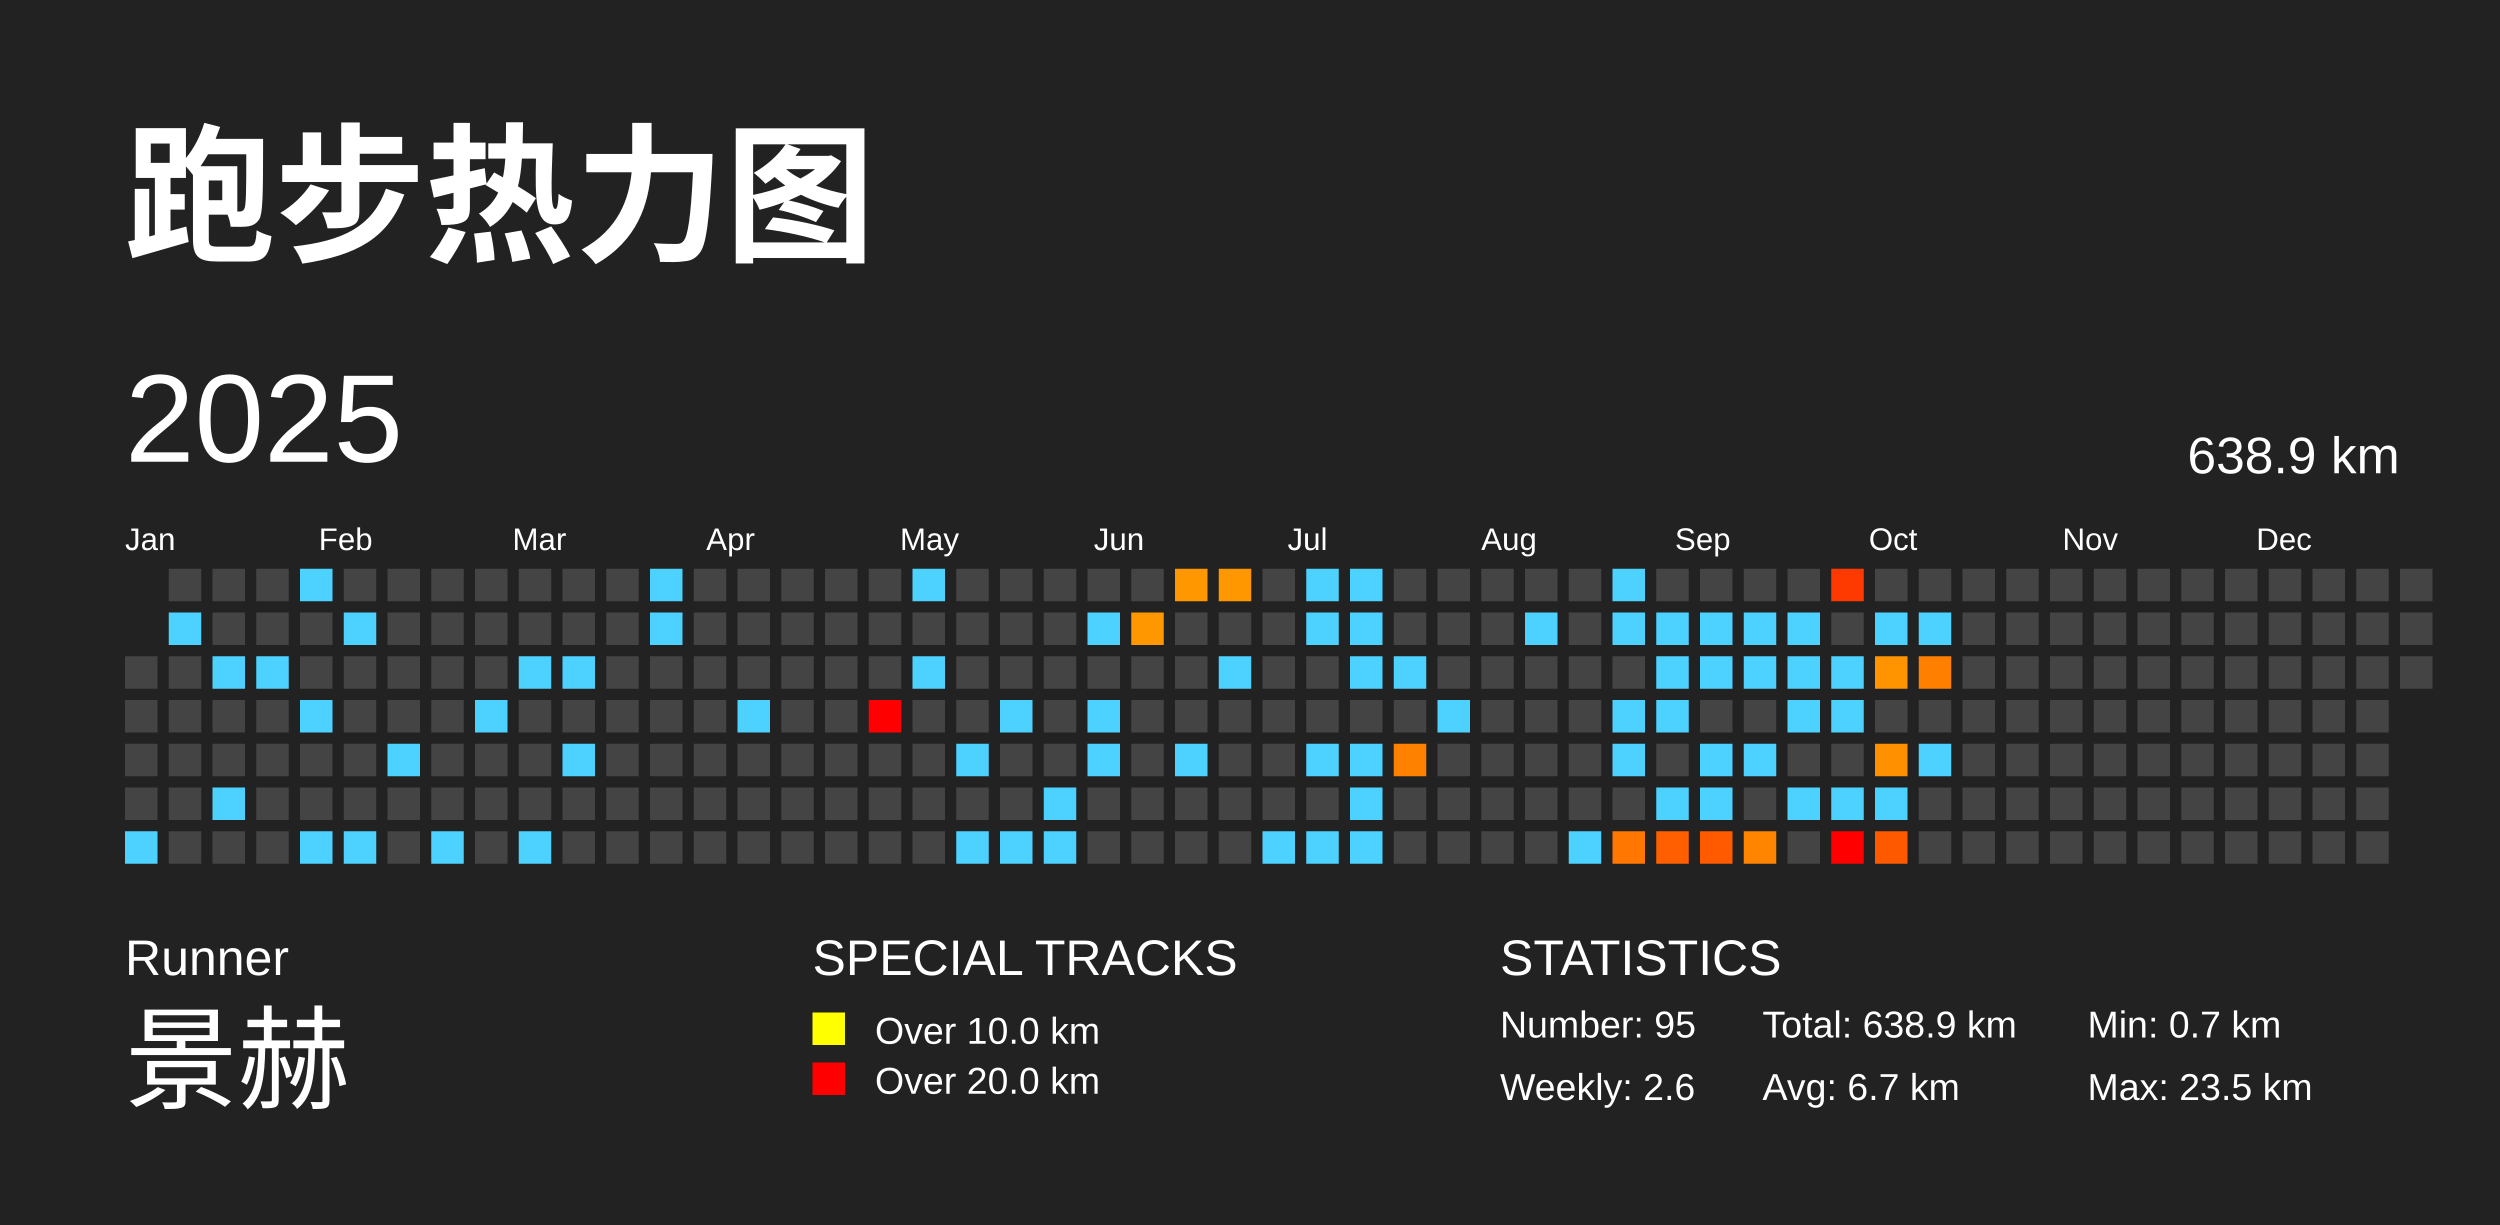
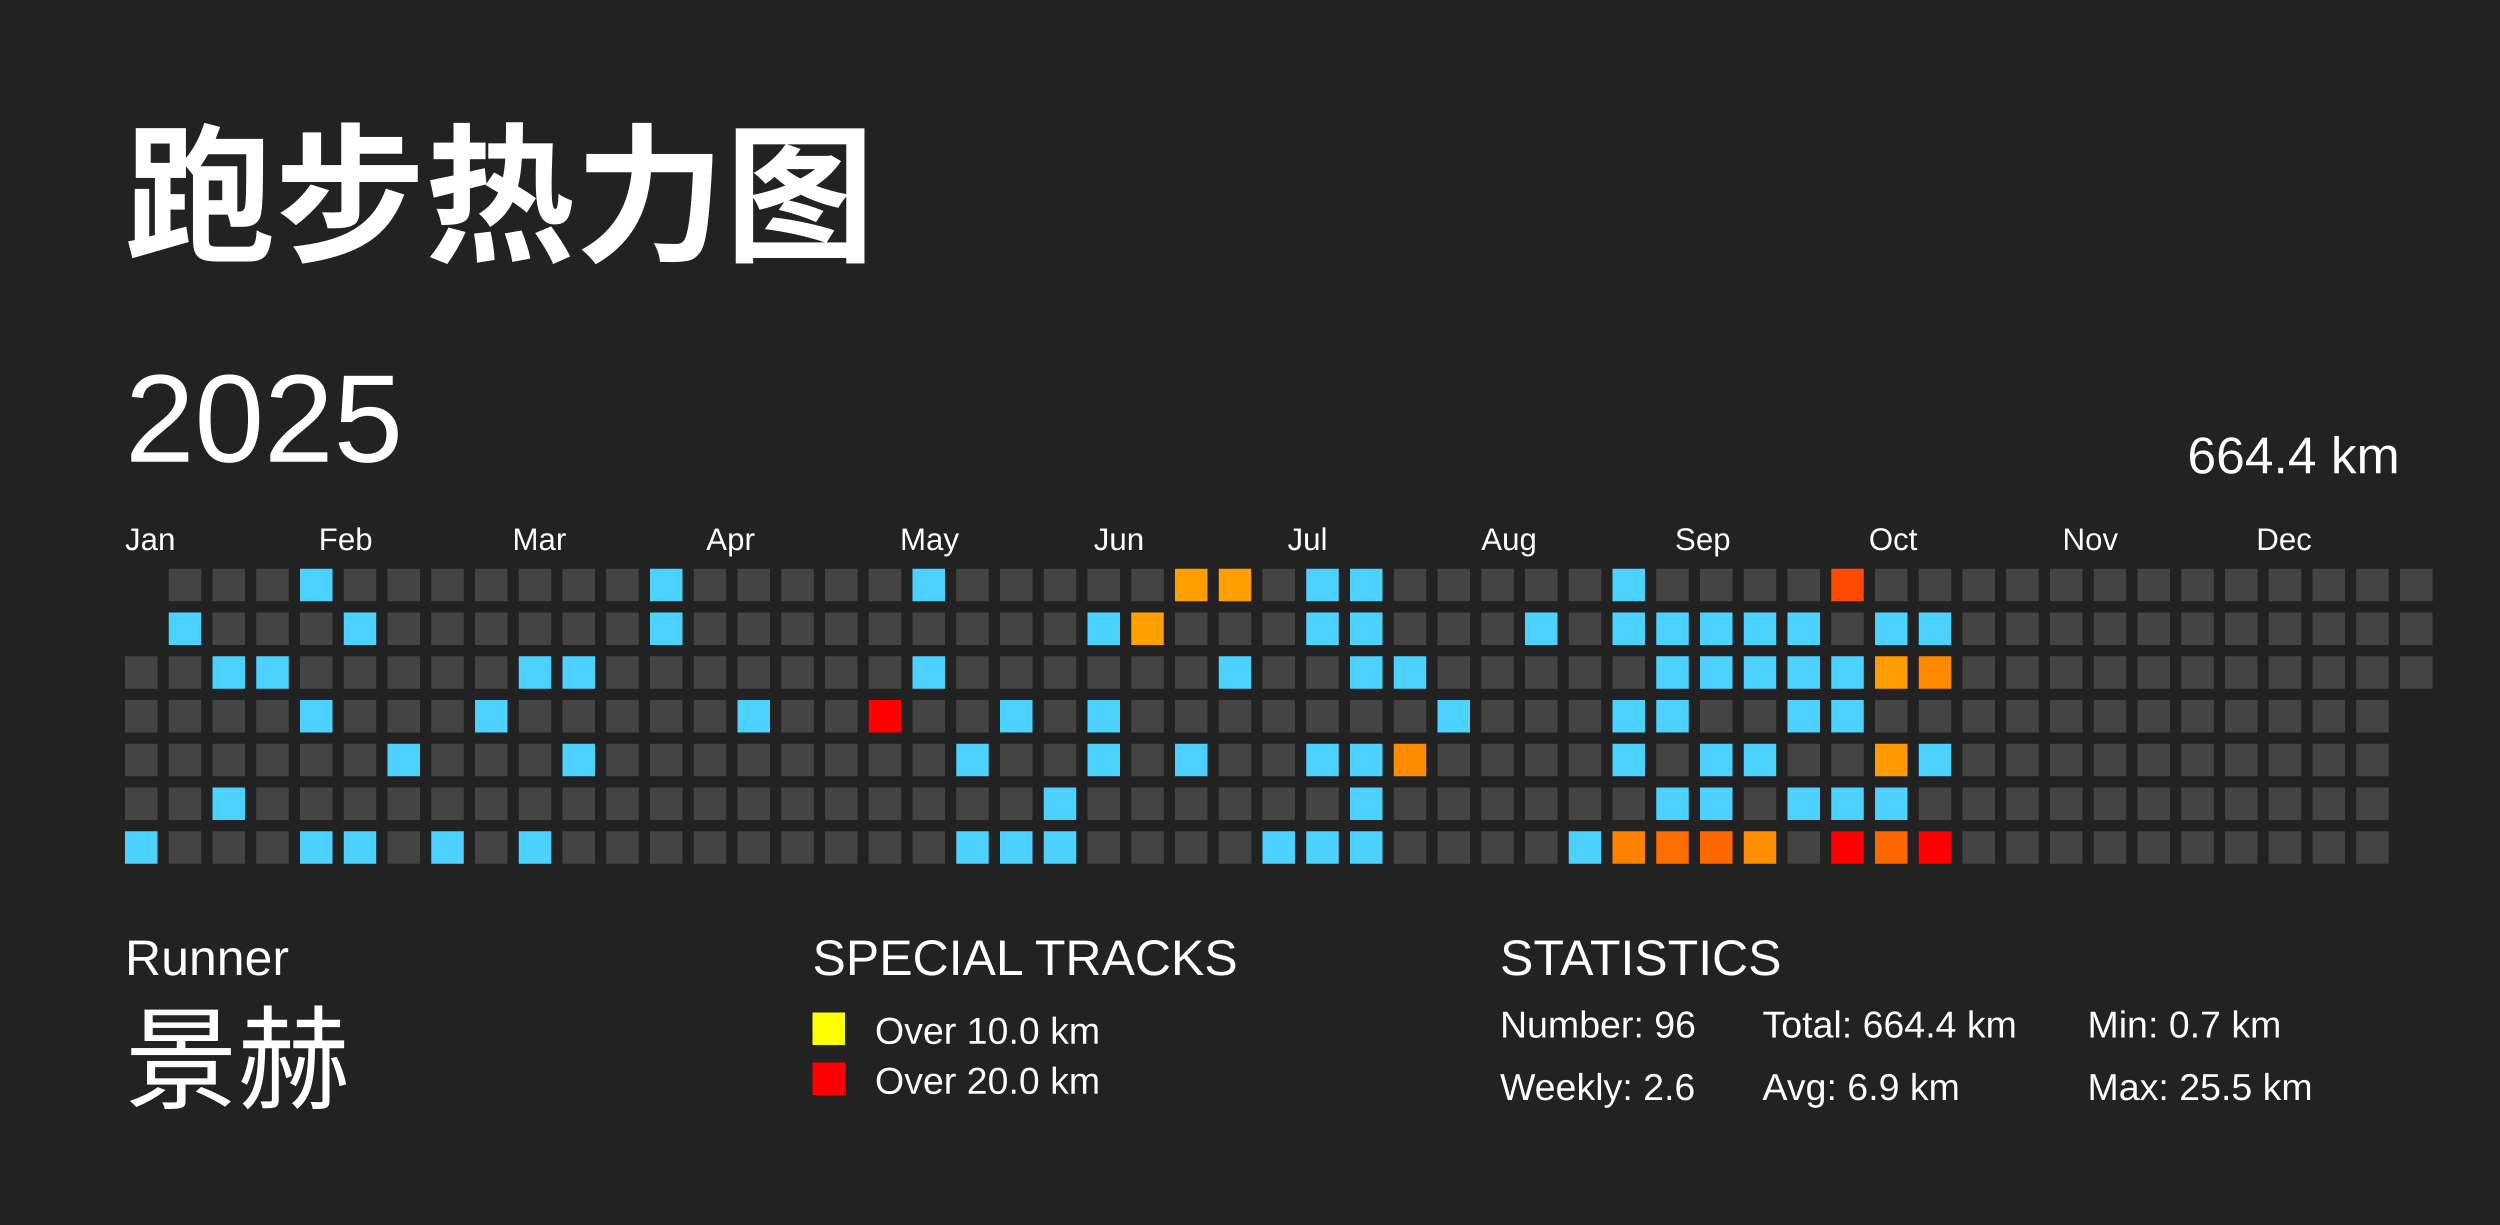
<svg xmlns="http://www.w3.org/2000/svg" baseProfile="full" height="98mm" version="1.1" viewBox="0,0,200,98" width="200mm">
  <defs />
  <rect fill="#222222" height="98" width="200" x="0" y="0" />
  <text fill="#FFFFFF" style="font-size:12px; font-family:Arial; font-weight:bold;" x="10" y="20">跑步热力图</text>
  <text fill="#FFFFFF" style="font-size:4px; font-family:Arial" x="10" y="78">Runner</text>
  <text fill="#FFFFFF" style="font-size:9px; font-family:Arial" x="10" y="88">景赫</text>
  <text fill="#FFFFFF" style="font-size:4px; font-family:Arial" x="65" y="78">SPECIAL TRACKS</text>
  <rect fill="yellow" height="2.6" width="2.6" x="65" y="81" />
  <text fill="#FFFFFF" style="font-size:3px; font-family:Arial" x="70" y="83.5">Over 10.0 km</text>
  <rect fill="red" height="2.6" width="2.6" x="65" y="85" />
  <text fill="#FFFFFF" style="font-size:3px; font-family:Arial" x="70" y="87.5">Over 20.0 km</text>
  <text fill="#FFFFFF" style="font-size:4px; font-family:Arial" x="120" y="78">STATISTICS</text>
-   <text fill="#FFFFFF" style="font-size:3px; font-family:Arial" x="120" y="83">Number: 95</text>
+   <text fill="#FFFFFF" style="font-size:3px; font-family:Arial" x="120" y="83">Number: 96</text>
  <text fill="#FFFFFF" style="font-size:3px; font-family:Arial" x="120" y="88">Weekly: 2.6</text>
-   <text fill="#FFFFFF" style="font-size:3px; font-family:Arial" x="141" y="83">Total: 638.9 km</text>
-   <text fill="#FFFFFF" style="font-size:3px; font-family:Arial" x="141" y="88">Avg: 6.7 km</text>
+   <text fill="#FFFFFF" style="font-size:3px; font-family:Arial" x="141" y="83">Total: 664.4 km</text>
+   <text fill="#FFFFFF" style="font-size:3px; font-family:Arial" x="141" y="88">Avg: 6.9 km</text>
  <text fill="#FFFFFF" style="font-size:3px; font-family:Arial" x="167" y="83">Min: 0.7 km</text>
-   <text fill="#FFFFFF" style="font-size:3px; font-family:Arial" x="167" y="88">Max: 23.5 km</text>
+   <text fill="#FFFFFF" style="font-size:3px; font-family:Arial" x="167" y="88">Max: 25.5 km</text>
  <text dominant-baseline="hanging" fill="#FFFFFF" style="font-size:10.0px; font-family:Arial;" x="10" y="30">2025</text>
-   <text dominant-baseline="hanging" fill="#FFFFFF" style="font-size:4.125px; font-family:Arial;" x="175" y="35">638.9 km</text>
+   <text dominant-baseline="hanging" fill="#FFFFFF" style="font-size:4.125px; font-family:Arial;" x="175" y="35">664.4 km</text>
  <text fill="#FFFFFF" style="font-size:2.5px; font-family:Arial" x="10.0" y="44">Jan</text>
  <text fill="#FFFFFF" style="font-size:2.5px; font-family:Arial" x="25.5" y="44">Feb</text>
  <text fill="#FFFFFF" style="font-size:2.5px; font-family:Arial" x="41.0" y="44">Mar</text>
  <text fill="#FFFFFF" style="font-size:2.5px; font-family:Arial" x="56.5" y="44">Apr</text>
  <text fill="#FFFFFF" style="font-size:2.5px; font-family:Arial" x="72.0" y="44">May</text>
  <text fill="#FFFFFF" style="font-size:2.5px; font-family:Arial" x="87.5" y="44">Jun</text>
  <text fill="#FFFFFF" style="font-size:2.5px; font-family:Arial" x="103.0" y="44">Jul</text>
  <text fill="#FFFFFF" style="font-size:2.5px; font-family:Arial" x="118.5" y="44">Aug</text>
  <text fill="#FFFFFF" style="font-size:2.5px; font-family:Arial" x="134.0" y="44">Sep</text>
  <text fill="#FFFFFF" style="font-size:2.5px; font-family:Arial" x="149.5" y="44">Oct</text>
  <text fill="#FFFFFF" style="font-size:2.5px; font-family:Arial" x="165.0" y="44">Nov</text>
  <text fill="#FFFFFF" style="font-size:2.5px; font-family:Arial" x="180.5" y="44">Dec</text>
  <rect fill="#444444" height="2.6" width="2.6" x="10.0" y="52.5" />
  <rect fill="#444444" height="2.6" width="2.6" x="10.0" y="56.0" />
  <rect fill="#444444" height="2.6" width="2.6" x="10.0" y="59.5" />
  <rect fill="#444444" height="2.6" width="2.6" x="10.0" y="63.0" />
  <rect fill="#4dd2ff" height="2.6" width="2.6" x="10.0" y="66.5" />
  <rect fill="#444444" height="2.6" width="2.6" x="13.5" y="45.5" />
  <rect fill="#4dd2ff" height="2.6" width="2.6" x="13.5" y="49.0" />
  <rect fill="#444444" height="2.6" width="2.6" x="13.5" y="52.5" />
  <rect fill="#444444" height="2.6" width="2.6" x="13.5" y="56.0" />
  <rect fill="#444444" height="2.6" width="2.6" x="13.5" y="59.5" />
  <rect fill="#444444" height="2.6" width="2.6" x="13.5" y="63.0" />
  <rect fill="#444444" height="2.6" width="2.6" x="13.5" y="66.5" />
  <rect fill="#444444" height="2.6" width="2.6" x="17.0" y="45.5" />
  <rect fill="#444444" height="2.6" width="2.6" x="17.0" y="49.0" />
  <rect fill="#4dd2ff" height="2.6" width="2.6" x="17.0" y="52.5" />
  <rect fill="#444444" height="2.6" width="2.6" x="17.0" y="56.0" />
  <rect fill="#444444" height="2.6" width="2.6" x="17.0" y="59.5" />
  <rect fill="#4dd2ff" height="2.6" width="2.6" x="17.0" y="63.0" />
  <rect fill="#444444" height="2.6" width="2.6" x="17.0" y="66.5" />
  <rect fill="#444444" height="2.6" width="2.6" x="20.5" y="45.5" />
  <rect fill="#444444" height="2.6" width="2.6" x="20.5" y="49.0" />
  <rect fill="#4dd2ff" height="2.6" width="2.6" x="20.5" y="52.5" />
  <rect fill="#444444" height="2.6" width="2.6" x="20.5" y="56.0" />
  <rect fill="#444444" height="2.6" width="2.6" x="20.5" y="59.5" />
  <rect fill="#444444" height="2.6" width="2.6" x="20.5" y="63.0" />
  <rect fill="#444444" height="2.6" width="2.6" x="20.5" y="66.5" />
  <rect fill="#4dd2ff" height="2.6" width="2.6" x="24.0" y="45.5" />
  <rect fill="#444444" height="2.6" width="2.6" x="24.0" y="49.0" />
  <rect fill="#444444" height="2.6" width="2.6" x="24.0" y="52.5" />
  <rect fill="#4dd2ff" height="2.6" width="2.6" x="24.0" y="56.0" />
  <rect fill="#444444" height="2.6" width="2.6" x="24.0" y="59.5" />
  <rect fill="#444444" height="2.6" width="2.6" x="24.0" y="63.0" />
  <rect fill="#4dd2ff" height="2.6" width="2.6" x="24.0" y="66.5" />
  <rect fill="#444444" height="2.6" width="2.6" x="27.5" y="45.5" />
  <rect fill="#4dd2ff" height="2.6" width="2.6" x="27.5" y="49.0" />
  <rect fill="#444444" height="2.6" width="2.6" x="27.5" y="52.5" />
  <rect fill="#444444" height="2.6" width="2.6" x="27.5" y="56.0" />
  <rect fill="#444444" height="2.6" width="2.6" x="27.5" y="59.5" />
  <rect fill="#444444" height="2.6" width="2.6" x="27.5" y="63.0" />
  <rect fill="#4dd2ff" height="2.6" width="2.6" x="27.5" y="66.5" />
  <rect fill="#444444" height="2.6" width="2.6" x="31.0" y="45.5" />
  <rect fill="#444444" height="2.6" width="2.6" x="31.0" y="49.0" />
  <rect fill="#444444" height="2.6" width="2.6" x="31.0" y="52.5" />
  <rect fill="#444444" height="2.6" width="2.6" x="31.0" y="56.0" />
  <rect fill="#4dd2ff" height="2.6" width="2.6" x="31.0" y="59.5" />
  <rect fill="#444444" height="2.6" width="2.6" x="31.0" y="63.0" />
  <rect fill="#444444" height="2.6" width="2.6" x="31.0" y="66.5" />
  <rect fill="#444444" height="2.6" width="2.6" x="34.5" y="45.5" />
  <rect fill="#444444" height="2.6" width="2.6" x="34.5" y="49.0" />
  <rect fill="#444444" height="2.6" width="2.6" x="34.5" y="52.5" />
  <rect fill="#444444" height="2.6" width="2.6" x="34.5" y="56.0" />
  <rect fill="#444444" height="2.6" width="2.6" x="34.5" y="59.5" />
  <rect fill="#444444" height="2.6" width="2.6" x="34.5" y="63.0" />
  <rect fill="#4dd2ff" height="2.6" width="2.6" x="34.5" y="66.5" />
  <rect fill="#444444" height="2.6" width="2.6" x="38.0" y="45.5" />
  <rect fill="#444444" height="2.6" width="2.6" x="38.0" y="49.0" />
  <rect fill="#444444" height="2.6" width="2.6" x="38.0" y="52.5" />
  <rect fill="#4dd2ff" height="2.6" width="2.6" x="38.0" y="56.0" />
  <rect fill="#444444" height="2.6" width="2.6" x="38.0" y="59.5" />
  <rect fill="#444444" height="2.6" width="2.6" x="38.0" y="63.0" />
  <rect fill="#444444" height="2.6" width="2.6" x="38.0" y="66.5" />
  <rect fill="#444444" height="2.6" width="2.6" x="41.5" y="45.5" />
  <rect fill="#444444" height="2.6" width="2.6" x="41.5" y="49.0" />
  <rect fill="#4dd2ff" height="2.6" width="2.6" x="41.5" y="52.5" />
  <rect fill="#444444" height="2.6" width="2.6" x="41.5" y="56.0" />
  <rect fill="#444444" height="2.6" width="2.6" x="41.5" y="59.5" />
  <rect fill="#444444" height="2.6" width="2.6" x="41.5" y="63.0" />
  <rect fill="#4dd2ff" height="2.6" width="2.6" x="41.5" y="66.5" />
  <rect fill="#444444" height="2.6" width="2.6" x="45.0" y="45.5" />
  <rect fill="#444444" height="2.6" width="2.6" x="45.0" y="49.0" />
  <rect fill="#4dd2ff" height="2.6" width="2.6" x="45.0" y="52.5" />
  <rect fill="#444444" height="2.6" width="2.6" x="45.0" y="56.0" />
  <rect fill="#4dd2ff" height="2.6" width="2.6" x="45.0" y="59.5" />
  <rect fill="#444444" height="2.6" width="2.6" x="45.0" y="63.0" />
  <rect fill="#444444" height="2.6" width="2.6" x="45.0" y="66.5" />
  <rect fill="#444444" height="2.6" width="2.6" x="48.5" y="45.5" />
  <rect fill="#444444" height="2.6" width="2.6" x="48.5" y="49.0" />
  <rect fill="#444444" height="2.6" width="2.6" x="48.5" y="52.5" />
  <rect fill="#444444" height="2.6" width="2.6" x="48.5" y="56.0" />
  <rect fill="#444444" height="2.6" width="2.6" x="48.5" y="59.5" />
  <rect fill="#444444" height="2.6" width="2.6" x="48.5" y="63.0" />
  <rect fill="#444444" height="2.6" width="2.6" x="48.5" y="66.5" />
  <rect fill="#4dd2ff" height="2.6" width="2.6" x="52.0" y="45.5" />
  <rect fill="#4dd2ff" height="2.6" width="2.6" x="52.0" y="49.0" />
  <rect fill="#444444" height="2.6" width="2.6" x="52.0" y="52.5" />
  <rect fill="#444444" height="2.6" width="2.6" x="52.0" y="56.0" />
  <rect fill="#444444" height="2.6" width="2.6" x="52.0" y="59.5" />
  <rect fill="#444444" height="2.6" width="2.6" x="52.0" y="63.0" />
  <rect fill="#444444" height="2.6" width="2.6" x="52.0" y="66.5" />
  <rect fill="#444444" height="2.6" width="2.6" x="55.5" y="45.5" />
  <rect fill="#444444" height="2.6" width="2.6" x="55.5" y="49.0" />
  <rect fill="#444444" height="2.6" width="2.6" x="55.5" y="52.5" />
  <rect fill="#444444" height="2.6" width="2.6" x="55.5" y="56.0" />
  <rect fill="#444444" height="2.6" width="2.6" x="55.5" y="59.5" />
  <rect fill="#444444" height="2.6" width="2.6" x="55.5" y="63.0" />
  <rect fill="#444444" height="2.6" width="2.6" x="55.5" y="66.5" />
  <rect fill="#444444" height="2.6" width="2.6" x="59.0" y="45.5" />
  <rect fill="#444444" height="2.6" width="2.6" x="59.0" y="49.0" />
  <rect fill="#444444" height="2.6" width="2.6" x="59.0" y="52.5" />
  <rect fill="#4dd2ff" height="2.6" width="2.6" x="59.0" y="56.0" />
  <rect fill="#444444" height="2.6" width="2.6" x="59.0" y="59.5" />
  <rect fill="#444444" height="2.6" width="2.6" x="59.0" y="63.0" />
  <rect fill="#444444" height="2.6" width="2.6" x="59.0" y="66.5" />
  <rect fill="#444444" height="2.6" width="2.6" x="62.5" y="45.5" />
  <rect fill="#444444" height="2.6" width="2.6" x="62.5" y="49.0" />
  <rect fill="#444444" height="2.6" width="2.6" x="62.5" y="52.5" />
  <rect fill="#444444" height="2.6" width="2.6" x="62.5" y="56.0" />
  <rect fill="#444444" height="2.6" width="2.6" x="62.5" y="59.5" />
  <rect fill="#444444" height="2.6" width="2.6" x="62.5" y="63.0" />
  <rect fill="#444444" height="2.6" width="2.6" x="62.5" y="66.5" />
  <rect fill="#444444" height="2.6" width="2.6" x="66.0" y="45.5" />
  <rect fill="#444444" height="2.6" width="2.6" x="66.0" y="49.0" />
  <rect fill="#444444" height="2.6" width="2.6" x="66.0" y="52.5" />
  <rect fill="#444444" height="2.6" width="2.6" x="66.0" y="56.0" />
  <rect fill="#444444" height="2.6" width="2.6" x="66.0" y="59.5" />
  <rect fill="#444444" height="2.6" width="2.6" x="66.0" y="63.0" />
  <rect fill="#444444" height="2.6" width="2.6" x="66.0" y="66.5" />
  <rect fill="#444444" height="2.6" width="2.6" x="69.5" y="45.5" />
  <rect fill="#444444" height="2.6" width="2.6" x="69.5" y="49.0" />
  <rect fill="#444444" height="2.6" width="2.6" x="69.5" y="52.5" />
  <rect fill="red" height="2.6" width="2.6" x="69.5" y="56.0" />
  <rect fill="#444444" height="2.6" width="2.6" x="69.5" y="59.5" />
  <rect fill="#444444" height="2.6" width="2.6" x="69.5" y="63.0" />
  <rect fill="#444444" height="2.6" width="2.6" x="69.5" y="66.5" />
  <rect fill="#4dd2ff" height="2.6" width="2.6" x="73.0" y="45.5" />
  <rect fill="#444444" height="2.6" width="2.6" x="73.0" y="49.0" />
  <rect fill="#4dd2ff" height="2.6" width="2.6" x="73.0" y="52.5" />
  <rect fill="#444444" height="2.6" width="2.6" x="73.0" y="56.0" />
  <rect fill="#444444" height="2.6" width="2.6" x="73.0" y="59.5" />
  <rect fill="#444444" height="2.6" width="2.6" x="73.0" y="63.0" />
  <rect fill="#444444" height="2.6" width="2.6" x="73.0" y="66.5" />
  <rect fill="#444444" height="2.6" width="2.6" x="76.5" y="45.5" />
  <rect fill="#444444" height="2.6" width="2.6" x="76.5" y="49.0" />
  <rect fill="#444444" height="2.6" width="2.6" x="76.5" y="52.5" />
  <rect fill="#444444" height="2.6" width="2.6" x="76.5" y="56.0" />
  <rect fill="#4dd2ff" height="2.6" width="2.6" x="76.5" y="59.5" />
  <rect fill="#444444" height="2.6" width="2.6" x="76.5" y="63.0" />
  <rect fill="#4dd2ff" height="2.6" width="2.6" x="76.5" y="66.5" />
  <rect fill="#444444" height="2.6" width="2.6" x="80.0" y="45.5" />
  <rect fill="#444444" height="2.6" width="2.6" x="80.0" y="49.0" />
  <rect fill="#444444" height="2.6" width="2.6" x="80.0" y="52.5" />
  <rect fill="#4dd2ff" height="2.6" width="2.6" x="80.0" y="56.0" />
  <rect fill="#444444" height="2.6" width="2.6" x="80.0" y="59.5" />
  <rect fill="#444444" height="2.6" width="2.6" x="80.0" y="63.0" />
  <rect fill="#4dd2ff" height="2.6" width="2.6" x="80.0" y="66.5" />
  <rect fill="#444444" height="2.6" width="2.6" x="83.5" y="45.5" />
  <rect fill="#444444" height="2.6" width="2.6" x="83.5" y="49.0" />
  <rect fill="#444444" height="2.6" width="2.6" x="83.5" y="52.5" />
  <rect fill="#444444" height="2.6" width="2.6" x="83.5" y="56.0" />
  <rect fill="#444444" height="2.6" width="2.6" x="83.5" y="59.5" />
  <rect fill="#4dd2ff" height="2.6" width="2.6" x="83.5" y="63.0" />
  <rect fill="#4dd2ff" height="2.6" width="2.6" x="83.5" y="66.5" />
  <rect fill="#444444" height="2.6" width="2.6" x="87.0" y="45.5" />
  <rect fill="#4dd2ff" height="2.6" width="2.6" x="87.0" y="49.0" />
  <rect fill="#444444" height="2.6" width="2.6" x="87.0" y="52.5" />
  <rect fill="#4dd2ff" height="2.6" width="2.6" x="87.0" y="56.0" />
  <rect fill="#4dd2ff" height="2.6" width="2.6" x="87.0" y="59.5" />
  <rect fill="#444444" height="2.6" width="2.6" x="87.0" y="63.0" />
  <rect fill="#444444" height="2.6" width="2.6" x="87.0" y="66.5" />
  <rect fill="#444444" height="2.6" width="2.6" x="90.5" y="45.5" />
-   <rect fill="#ff9700" height="2.6" width="2.6" x="90.5" y="49.0" />
+   <rect fill="#ff9f00" height="2.6" width="2.6" x="90.5" y="49.0" />
  <rect fill="#444444" height="2.6" width="2.6" x="90.5" y="52.5" />
  <rect fill="#444444" height="2.6" width="2.6" x="90.5" y="56.0" />
  <rect fill="#444444" height="2.6" width="2.6" x="90.5" y="59.5" />
  <rect fill="#444444" height="2.6" width="2.6" x="90.5" y="63.0" />
  <rect fill="#444444" height="2.6" width="2.6" x="90.5" y="66.5" />
-   <rect fill="#ff9700" height="2.6" width="2.6" x="94.0" y="45.5" />
+   <rect fill="#ff9f00" height="2.6" width="2.6" x="94.0" y="45.5" />
  <rect fill="#444444" height="2.6" width="2.6" x="94.0" y="49.0" />
  <rect fill="#444444" height="2.6" width="2.6" x="94.0" y="52.5" />
  <rect fill="#444444" height="2.6" width="2.6" x="94.0" y="56.0" />
  <rect fill="#4dd2ff" height="2.6" width="2.6" x="94.0" y="59.5" />
  <rect fill="#444444" height="2.6" width="2.6" x="94.0" y="63.0" />
  <rect fill="#444444" height="2.6" width="2.6" x="94.0" y="66.5" />
-   <rect fill="#ff9700" height="2.6" width="2.6" x="97.5" y="45.5" />
+   <rect fill="#ff9f00" height="2.6" width="2.6" x="97.5" y="45.5" />
  <rect fill="#444444" height="2.6" width="2.6" x="97.5" y="49.0" />
  <rect fill="#4dd2ff" height="2.6" width="2.6" x="97.5" y="52.5" />
  <rect fill="#444444" height="2.6" width="2.6" x="97.5" y="56.0" />
  <rect fill="#444444" height="2.6" width="2.6" x="97.5" y="59.5" />
  <rect fill="#444444" height="2.6" width="2.6" x="97.5" y="63.0" />
  <rect fill="#444444" height="2.6" width="2.6" x="97.5" y="66.5" />
  <rect fill="#444444" height="2.6" width="2.6" x="101.0" y="45.5" />
  <rect fill="#444444" height="2.6" width="2.6" x="101.0" y="49.0" />
  <rect fill="#444444" height="2.6" width="2.6" x="101.0" y="52.5" />
  <rect fill="#444444" height="2.6" width="2.6" x="101.0" y="56.0" />
  <rect fill="#444444" height="2.6" width="2.6" x="101.0" y="59.5" />
  <rect fill="#444444" height="2.6" width="2.6" x="101.0" y="63.0" />
  <rect fill="#4dd2ff" height="2.6" width="2.6" x="101.0" y="66.5" />
  <rect fill="#4dd2ff" height="2.6" width="2.6" x="104.5" y="45.5" />
  <rect fill="#4dd2ff" height="2.6" width="2.6" x="104.5" y="49.0" />
  <rect fill="#444444" height="2.6" width="2.6" x="104.5" y="52.5" />
  <rect fill="#444444" height="2.6" width="2.6" x="104.5" y="56.0" />
  <rect fill="#4dd2ff" height="2.6" width="2.6" x="104.5" y="59.5" />
  <rect fill="#444444" height="2.6" width="2.6" x="104.5" y="63.0" />
  <rect fill="#4dd2ff" height="2.6" width="2.6" x="104.5" y="66.5" />
  <rect fill="#4dd2ff" height="2.6" width="2.6" x="108.0" y="45.5" />
  <rect fill="#4dd2ff" height="2.6" width="2.6" x="108.0" y="49.0" />
  <rect fill="#4dd2ff" height="2.6" width="2.6" x="108.0" y="52.5" />
  <rect fill="#444444" height="2.6" width="2.6" x="108.0" y="56.0" />
  <rect fill="#4dd2ff" height="2.6" width="2.6" x="108.0" y="59.5" />
  <rect fill="#4dd2ff" height="2.6" width="2.6" x="108.0" y="63.0" />
  <rect fill="#4dd2ff" height="2.6" width="2.6" x="108.0" y="66.5" />
  <rect fill="#444444" height="2.6" width="2.6" x="111.5" y="45.5" />
  <rect fill="#444444" height="2.6" width="2.6" x="111.5" y="49.0" />
  <rect fill="#4dd2ff" height="2.6" width="2.6" x="111.5" y="52.5" />
  <rect fill="#444444" height="2.6" width="2.6" x="111.5" y="56.0" />
-   <rect fill="#ff8100" height="2.6" width="2.6" x="111.5" y="59.5" />
+   <rect fill="#ff8b00" height="2.6" width="2.6" x="111.5" y="59.5" />
  <rect fill="#444444" height="2.6" width="2.6" x="111.5" y="63.0" />
  <rect fill="#444444" height="2.6" width="2.6" x="111.5" y="66.5" />
  <rect fill="#444444" height="2.6" width="2.6" x="115.0" y="45.5" />
  <rect fill="#444444" height="2.6" width="2.6" x="115.0" y="49.0" />
  <rect fill="#444444" height="2.6" width="2.6" x="115.0" y="52.5" />
  <rect fill="#4dd2ff" height="2.6" width="2.6" x="115.0" y="56.0" />
  <rect fill="#444444" height="2.6" width="2.6" x="115.0" y="59.5" />
  <rect fill="#444444" height="2.6" width="2.6" x="115.0" y="63.0" />
  <rect fill="#444444" height="2.6" width="2.6" x="115.0" y="66.5" />
  <rect fill="#444444" height="2.6" width="2.6" x="118.5" y="45.5" />
  <rect fill="#444444" height="2.6" width="2.6" x="118.5" y="49.0" />
  <rect fill="#444444" height="2.6" width="2.6" x="118.5" y="52.5" />
  <rect fill="#444444" height="2.6" width="2.6" x="118.5" y="56.0" />
  <rect fill="#444444" height="2.6" width="2.6" x="118.5" y="59.5" />
  <rect fill="#444444" height="2.6" width="2.6" x="118.5" y="63.0" />
  <rect fill="#444444" height="2.6" width="2.6" x="118.5" y="66.5" />
  <rect fill="#444444" height="2.6" width="2.6" x="122.0" y="45.5" />
  <rect fill="#4dd2ff" height="2.6" width="2.6" x="122.0" y="49.0" />
  <rect fill="#444444" height="2.6" width="2.6" x="122.0" y="52.5" />
  <rect fill="#444444" height="2.6" width="2.6" x="122.0" y="56.0" />
  <rect fill="#444444" height="2.6" width="2.6" x="122.0" y="59.5" />
  <rect fill="#444444" height="2.6" width="2.6" x="122.0" y="63.0" />
  <rect fill="#444444" height="2.6" width="2.6" x="122.0" y="66.5" />
  <rect fill="#444444" height="2.6" width="2.6" x="125.5" y="45.5" />
  <rect fill="#444444" height="2.6" width="2.6" x="125.5" y="49.0" />
  <rect fill="#444444" height="2.6" width="2.6" x="125.5" y="52.5" />
  <rect fill="#444444" height="2.6" width="2.6" x="125.5" y="56.0" />
  <rect fill="#444444" height="2.6" width="2.6" x="125.5" y="59.5" />
  <rect fill="#444444" height="2.6" width="2.6" x="125.5" y="63.0" />
  <rect fill="#4dd2ff" height="2.6" width="2.6" x="125.5" y="66.5" />
  <rect fill="#4dd2ff" height="2.6" width="2.6" x="129.0" y="45.5" />
  <rect fill="#4dd2ff" height="2.6" width="2.6" x="129.0" y="49.0" />
  <rect fill="#444444" height="2.6" width="2.6" x="129.0" y="52.5" />
  <rect fill="#4dd2ff" height="2.6" width="2.6" x="129.0" y="56.0" />
  <rect fill="#4dd2ff" height="2.6" width="2.6" x="129.0" y="59.5" />
  <rect fill="#444444" height="2.6" width="2.6" x="129.0" y="63.0" />
-   <rect fill="#ff7600" height="2.6" width="2.6" x="129.0" y="66.5" />
+   <rect fill="#ff8100" height="2.6" width="2.6" x="129.0" y="66.5" />
  <rect fill="#444444" height="2.6" width="2.6" x="132.5" y="45.5" />
  <rect fill="#4dd2ff" height="2.6" width="2.6" x="132.5" y="49.0" />
  <rect fill="#4dd2ff" height="2.6" width="2.6" x="132.5" y="52.5" />
  <rect fill="#4dd2ff" height="2.6" width="2.6" x="132.5" y="56.0" />
  <rect fill="#444444" height="2.6" width="2.6" x="132.5" y="59.5" />
  <rect fill="#4dd2ff" height="2.6" width="2.6" x="132.5" y="63.0" />
-   <rect fill="#ff5f00" height="2.6" width="2.6" x="132.5" y="66.5" />
+   <rect fill="#ff6c00" height="2.6" width="2.6" x="132.5" y="66.5" />
  <rect fill="#444444" height="2.6" width="2.6" x="136.0" y="45.5" />
  <rect fill="#4dd2ff" height="2.6" width="2.6" x="136.0" y="49.0" />
  <rect fill="#4dd2ff" height="2.6" width="2.6" x="136.0" y="52.5" />
  <rect fill="#444444" height="2.6" width="2.6" x="136.0" y="56.0" />
  <rect fill="#4dd2ff" height="2.6" width="2.6" x="136.0" y="59.5" />
  <rect fill="#4dd2ff" height="2.6" width="2.6" x="136.0" y="63.0" />
-   <rect fill="#ff5a00" height="2.6" width="2.6" x="136.0" y="66.5" />
+   <rect fill="#ff6700" height="2.6" width="2.6" x="136.0" y="66.5" />
  <rect fill="#444444" height="2.6" width="2.6" x="139.5" y="45.5" />
  <rect fill="#4dd2ff" height="2.6" width="2.6" x="139.5" y="49.0" />
  <rect fill="#4dd2ff" height="2.6" width="2.6" x="139.5" y="52.5" />
  <rect fill="#444444" height="2.6" width="2.6" x="139.5" y="56.0" />
  <rect fill="#4dd2ff" height="2.6" width="2.6" x="139.5" y="59.5" />
  <rect fill="#444444" height="2.6" width="2.6" x="139.5" y="63.0" />
-   <rect fill="#ff8500" height="2.6" width="2.6" x="139.5" y="66.5" />
+   <rect fill="#ff8f00" height="2.6" width="2.6" x="139.5" y="66.5" />
  <rect fill="#444444" height="2.6" width="2.6" x="143.0" y="45.5" />
  <rect fill="#4dd2ff" height="2.6" width="2.6" x="143.0" y="49.0" />
  <rect fill="#4dd2ff" height="2.6" width="2.6" x="143.0" y="52.5" />
  <rect fill="#4dd2ff" height="2.6" width="2.6" x="143.0" y="56.0" />
  <rect fill="#444444" height="2.6" width="2.6" x="143.0" y="59.5" />
  <rect fill="#4dd2ff" height="2.6" width="2.6" x="143.0" y="63.0" />
  <rect fill="#444444" height="2.6" width="2.6" x="143.0" y="66.5" />
-   <rect fill="#ff3a00" height="2.6" width="2.6" x="146.5" y="45.5" />
+   <rect fill="#ff4a00" height="2.6" width="2.6" x="146.5" y="45.5" />
  <rect fill="#444444" height="2.6" width="2.6" x="146.5" y="49.0" />
  <rect fill="#4dd2ff" height="2.6" width="2.6" x="146.5" y="52.5" />
  <rect fill="#4dd2ff" height="2.6" width="2.6" x="146.5" y="56.0" />
  <rect fill="#444444" height="2.6" width="2.6" x="146.5" y="59.5" />
  <rect fill="#4dd2ff" height="2.6" width="2.6" x="146.5" y="63.0" />
  <rect fill="red" height="2.6" width="2.6" x="146.5" y="66.5" />
  <rect fill="#444444" height="2.6" width="2.6" x="150.0" y="45.5" />
  <rect fill="#4dd2ff" height="2.6" width="2.6" x="150.0" y="49.0" />
-   <rect fill="#ff9400" height="2.6" width="2.6" x="150.0" y="52.5" />
+   <rect fill="#ff9c00" height="2.6" width="2.6" x="150.0" y="52.5" />
  <rect fill="#444444" height="2.6" width="2.6" x="150.0" y="56.0" />
-   <rect fill="#ff9100" height="2.6" width="2.6" x="150.0" y="59.5" />
+   <rect fill="#ff9a00" height="2.6" width="2.6" x="150.0" y="59.5" />
  <rect fill="#4dd2ff" height="2.6" width="2.6" x="150.0" y="63.0" />
-   <rect fill="#ff5900" height="2.6" width="2.6" x="150.0" y="66.5" />
+   <rect fill="#ff6600" height="2.6" width="2.6" x="150.0" y="66.5" />
  <rect fill="#444444" height="2.6" width="2.6" x="153.5" y="45.5" />
  <rect fill="#4dd2ff" height="2.6" width="2.6" x="153.5" y="49.0" />
-   <rect fill="#ff7f00" height="2.6" width="2.6" x="153.5" y="52.5" />
+   <rect fill="#ff8900" height="2.6" width="2.6" x="153.5" y="52.5" />
  <rect fill="#444444" height="2.6" width="2.6" x="153.5" y="56.0" />
  <rect fill="#4dd2ff" height="2.6" width="2.6" x="153.5" y="59.5" />
  <rect fill="#444444" height="2.6" width="2.6" x="153.5" y="63.0" />
-   <rect fill="#444444" height="2.6" width="2.6" x="153.5" y="66.5" />
+   <rect fill="red" height="2.6" width="2.6" x="153.5" y="66.5" />
  <rect fill="#444444" height="2.6" width="2.6" x="157.0" y="45.5" />
  <rect fill="#444444" height="2.6" width="2.6" x="157.0" y="49.0" />
  <rect fill="#444444" height="2.6" width="2.6" x="157.0" y="52.5" />
  <rect fill="#444444" height="2.6" width="2.6" x="157.0" y="56.0" />
  <rect fill="#444444" height="2.6" width="2.6" x="157.0" y="59.5" />
  <rect fill="#444444" height="2.6" width="2.6" x="157.0" y="63.0" />
  <rect fill="#444444" height="2.6" width="2.6" x="157.0" y="66.5" />
  <rect fill="#444444" height="2.6" width="2.6" x="160.5" y="45.5" />
  <rect fill="#444444" height="2.6" width="2.6" x="160.5" y="49.0" />
  <rect fill="#444444" height="2.6" width="2.6" x="160.5" y="52.5" />
  <rect fill="#444444" height="2.6" width="2.6" x="160.5" y="56.0" />
  <rect fill="#444444" height="2.6" width="2.6" x="160.5" y="59.5" />
  <rect fill="#444444" height="2.6" width="2.6" x="160.5" y="63.0" />
  <rect fill="#444444" height="2.6" width="2.6" x="160.5" y="66.5" />
  <rect fill="#444444" height="2.6" width="2.6" x="164.0" y="45.5" />
  <rect fill="#444444" height="2.6" width="2.6" x="164.0" y="49.0" />
  <rect fill="#444444" height="2.6" width="2.6" x="164.0" y="52.5" />
  <rect fill="#444444" height="2.6" width="2.6" x="164.0" y="56.0" />
  <rect fill="#444444" height="2.6" width="2.6" x="164.0" y="59.5" />
  <rect fill="#444444" height="2.6" width="2.6" x="164.0" y="63.0" />
  <rect fill="#444444" height="2.6" width="2.6" x="164.0" y="66.5" />
  <rect fill="#444444" height="2.6" width="2.6" x="167.5" y="45.5" />
  <rect fill="#444444" height="2.6" width="2.6" x="167.5" y="49.0" />
  <rect fill="#444444" height="2.6" width="2.6" x="167.5" y="52.5" />
  <rect fill="#444444" height="2.6" width="2.6" x="167.5" y="56.0" />
  <rect fill="#444444" height="2.6" width="2.6" x="167.5" y="59.5" />
  <rect fill="#444444" height="2.6" width="2.6" x="167.5" y="63.0" />
  <rect fill="#444444" height="2.6" width="2.6" x="167.5" y="66.5" />
  <rect fill="#444444" height="2.6" width="2.6" x="171.0" y="45.5" />
  <rect fill="#444444" height="2.6" width="2.6" x="171.0" y="49.0" />
  <rect fill="#444444" height="2.6" width="2.6" x="171.0" y="52.5" />
  <rect fill="#444444" height="2.6" width="2.6" x="171.0" y="56.0" />
  <rect fill="#444444" height="2.6" width="2.6" x="171.0" y="59.5" />
  <rect fill="#444444" height="2.6" width="2.6" x="171.0" y="63.0" />
  <rect fill="#444444" height="2.6" width="2.6" x="171.0" y="66.5" />
  <rect fill="#444444" height="2.6" width="2.6" x="174.5" y="45.5" />
  <rect fill="#444444" height="2.6" width="2.6" x="174.5" y="49.0" />
  <rect fill="#444444" height="2.6" width="2.6" x="174.5" y="52.5" />
  <rect fill="#444444" height="2.6" width="2.6" x="174.5" y="56.0" />
  <rect fill="#444444" height="2.6" width="2.6" x="174.5" y="59.5" />
  <rect fill="#444444" height="2.6" width="2.6" x="174.5" y="63.0" />
  <rect fill="#444444" height="2.6" width="2.6" x="174.5" y="66.5" />
  <rect fill="#444444" height="2.6" width="2.6" x="178.0" y="45.5" />
  <rect fill="#444444" height="2.6" width="2.6" x="178.0" y="49.0" />
  <rect fill="#444444" height="2.6" width="2.6" x="178.0" y="52.5" />
  <rect fill="#444444" height="2.6" width="2.6" x="178.0" y="56.0" />
  <rect fill="#444444" height="2.6" width="2.6" x="178.0" y="59.5" />
  <rect fill="#444444" height="2.6" width="2.6" x="178.0" y="63.0" />
  <rect fill="#444444" height="2.6" width="2.6" x="178.0" y="66.5" />
  <rect fill="#444444" height="2.6" width="2.6" x="181.5" y="45.5" />
  <rect fill="#444444" height="2.6" width="2.6" x="181.5" y="49.0" />
  <rect fill="#444444" height="2.6" width="2.6" x="181.5" y="52.5" />
  <rect fill="#444444" height="2.6" width="2.6" x="181.5" y="56.0" />
  <rect fill="#444444" height="2.6" width="2.6" x="181.5" y="59.5" />
  <rect fill="#444444" height="2.6" width="2.6" x="181.5" y="63.0" />
  <rect fill="#444444" height="2.6" width="2.6" x="181.5" y="66.5" />
  <rect fill="#444444" height="2.6" width="2.6" x="185.0" y="45.5" />
  <rect fill="#444444" height="2.6" width="2.6" x="185.0" y="49.0" />
  <rect fill="#444444" height="2.6" width="2.6" x="185.0" y="52.5" />
  <rect fill="#444444" height="2.6" width="2.6" x="185.0" y="56.0" />
  <rect fill="#444444" height="2.6" width="2.6" x="185.0" y="59.5" />
  <rect fill="#444444" height="2.6" width="2.6" x="185.0" y="63.0" />
  <rect fill="#444444" height="2.6" width="2.6" x="185.0" y="66.5" />
  <rect fill="#444444" height="2.6" width="2.6" x="188.5" y="45.5" />
  <rect fill="#444444" height="2.6" width="2.6" x="188.5" y="49.0" />
  <rect fill="#444444" height="2.6" width="2.6" x="188.5" y="52.5" />
  <rect fill="#444444" height="2.6" width="2.6" x="188.5" y="56.0" />
  <rect fill="#444444" height="2.6" width="2.6" x="188.5" y="59.5" />
  <rect fill="#444444" height="2.6" width="2.6" x="188.5" y="63.0" />
  <rect fill="#444444" height="2.6" width="2.6" x="188.5" y="66.5" />
  <rect fill="#444444" height="2.6" width="2.6" x="192.0" y="45.5" />
  <rect fill="#444444" height="2.6" width="2.6" x="192.0" y="49.0" />
  <rect fill="#444444" height="2.6" width="2.6" x="192.0" y="52.5" />
</svg>
